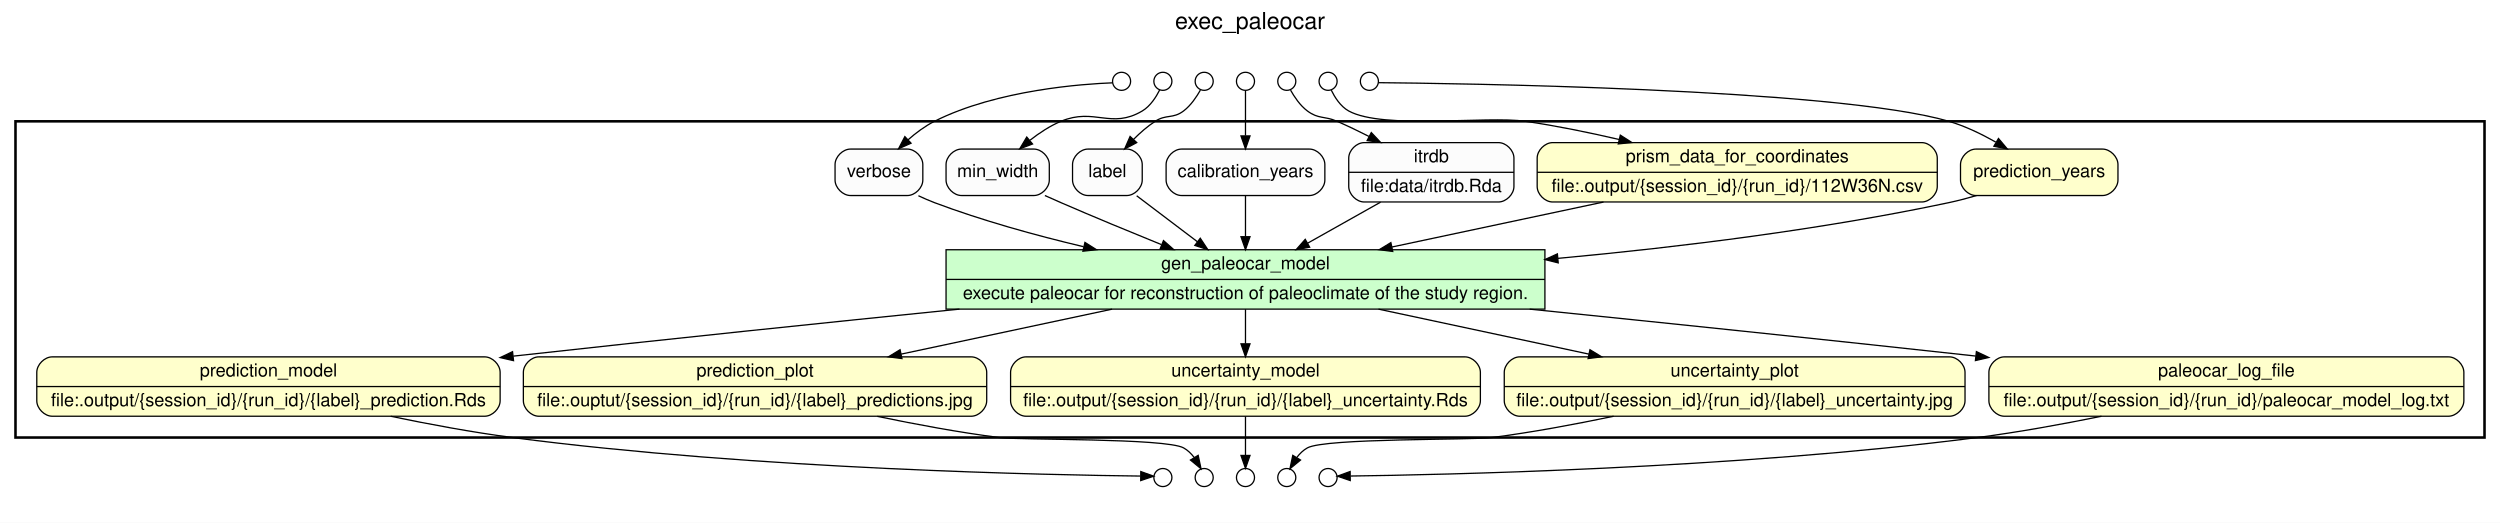
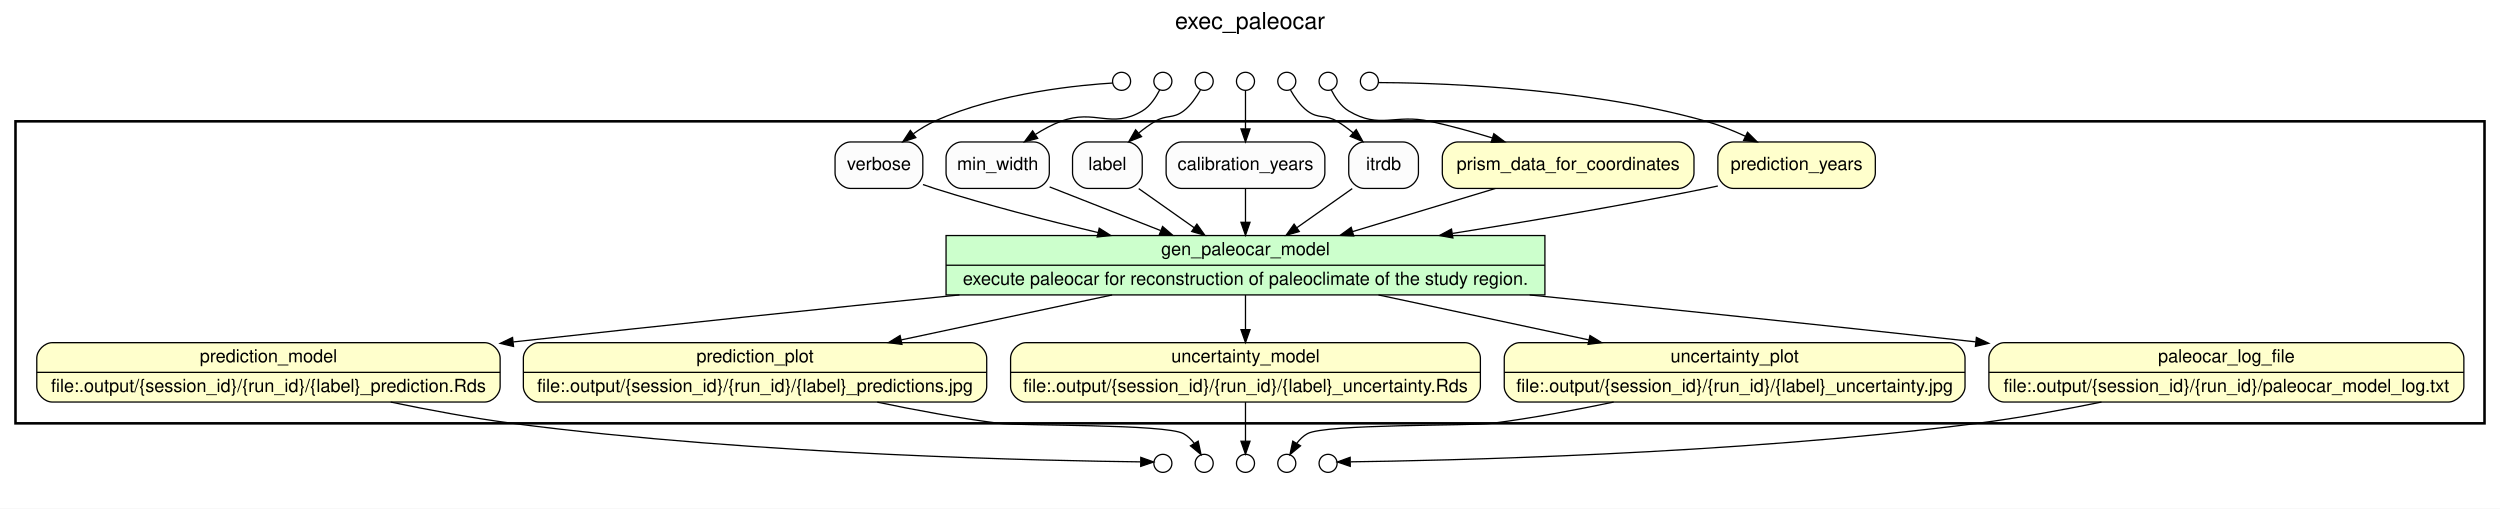
- <svg xmlns="http://www.w3.org/2000/svg" width="1937pt" height="405pt" viewBox="0.00 0.00 1937.00 405.00">
-   <g id="graph0" class="graph" transform="scale(1 1) rotate(0) translate(4 401)">
-     <polygon fill="white" stroke="none" points="-4,4 -4,-401 1933,-401 1933,4 -4,4" />
-     <text text-anchor="middle" x="964.5" y="-378.6" font-family="Helvetica,sans-Serif" font-size="18.00">exec_paleocar</text>
+ <svg xmlns="http://www.w3.org/2000/svg" width="1937pt" height="394pt" viewBox="0.00 0.00 1937.00 394.00">
+   <g id="graph0" class="graph" transform="scale(1 1) rotate(0) translate(4 390)">
+     <polygon fill="white" stroke="none" points="-4,4 -4,-390 1933,-390 1933,4 -4,4" />
+     <text text-anchor="middle" x="964.5" y="-367.6" font-family="Helvetica,sans-Serif" font-size="18.00">exec_paleocar</text>
    <g id="clust1" class="cluster">
-       <polygon fill="none" stroke="black" stroke-width="2" points="8,-62 8,-307 1921,-307 1921,-62 8,-62" />
+       <polygon fill="none" stroke="black" stroke-width="2" points="8,-62 8,-296 1921,-296 1921,-62 8,-62" />
    </g>
    <g id="clust2" class="cluster">
-       <polygon fill="none" stroke="black" stroke-width="0" points="16,-70 16,-299 1913,-299 1913,-70 16,-70" />
-     </g>
-     <g id="clust3" class="cluster">
-       <polygon fill="none" stroke="black" stroke-width="0" points="842,-315 842,-361 1080,-361 1080,-315 842,-315" />
-     </g>
-     <g id="clust4" class="cluster">
-       <polygon fill="none" stroke="black" stroke-width="0" points="850,-323 850,-353 1072,-353 1072,-323 850,-323" />
+       <polygon fill="none" stroke="black" stroke-width="0" points="16,-70 16,-288 1913,-288 1913,-70 16,-70" />
    </g>
    <g id="clust5" class="cluster">
      <polygon fill="none" stroke="black" stroke-width="0" points="874,-8 874,-54 1048,-54 1048,-8 874,-8" />
    </g>
    <g id="clust6" class="cluster">
      <polygon fill="none" stroke="black" stroke-width="0" points="882,-16 882,-46 1040,-46 1040,-16 882,-16" />
+     </g>
+     <g id="clust3" class="cluster">
+       <polygon fill="none" stroke="black" stroke-width="0" points="842,-304 842,-350 1080,-350 1080,-304 842,-304" />
+     </g>
+     <g id="clust4" class="cluster">
+       <polygon fill="none" stroke="black" stroke-width="0" points="850,-312 850,-342 1072,-342 1072,-312 850,-312" />
    </g>
    <g id="node1" class="node">
      <polygon fill="#ccffcc" stroke="black" points="729,-161.5 729,-207.5 1193,-207.5 1193,-161.5 729,-161.5" />
      <text text-anchor="middle" x="961" y="-192.3" font-family="Helvetica,sans-Serif" font-size="14.00">gen_paleocar_model</text>
      <polyline fill="none" stroke="black" points="729,-184.5 1193,-184.5 " />
      <text text-anchor="middle" x="961" y="-169.3" font-family="Helvetica,sans-Serif" font-size="14.00">execute paleocar for reconstruction of paleoclimate of the study region.</text>
    </g>
-     <g id="node4" class="node">
+     <g id="node2" class="node">
      <path fill="#ffffcc" stroke="black" d="M36.5,-78.5C36.5,-78.5 371.5,-78.5 371.5,-78.5 377.5,-78.5 383.5,-84.5 383.5,-90.5 383.5,-90.5 383.5,-112.5 383.5,-112.5 383.5,-118.5 377.5,-124.5 371.5,-124.5 371.5,-124.5 36.5,-124.5 36.5,-124.5 30.5,-124.5 24.5,-118.5 24.5,-112.5 24.5,-112.5 24.5,-90.5 24.5,-90.5 24.5,-84.5 30.5,-78.5 36.5,-78.5" />
      <text text-anchor="middle" x="204" y="-109.3" font-family="Helvetica,sans-Serif" font-size="14.00">prediction_model</text>
      <polyline fill="none" stroke="black" points="24.5,-101.5 383.5,-101.5 " />
      <text text-anchor="middle" x="204" y="-86.3" font-family="Helvetica,sans-Serif" font-size="14.00">file:.output/{session_id}/{run_id}/{label}_prediction.Rds</text>
    </g>
    <g id="edge1" class="edge">
      <path fill="none" stroke="black" d="M739.384,-161.498C637.227,-151.151 514.108,-138.393 393.707,-125.071" />
      <polygon fill="black" stroke="black" points="393.885,-121.569 383.56,-123.946 393.114,-128.527 393.885,-121.569" />
    </g>
-     <g id="node5" class="node">
+     <g id="node3" class="node">
      <path fill="#ffffcc" stroke="black" d="M413.5,-78.5C413.5,-78.5 748.5,-78.5 748.5,-78.5 754.5,-78.5 760.5,-84.5 760.5,-90.5 760.5,-90.5 760.5,-112.5 760.5,-112.5 760.5,-118.5 754.5,-124.5 748.5,-124.5 748.5,-124.5 413.5,-124.5 413.5,-124.5 407.5,-124.5 401.5,-118.5 401.5,-112.5 401.5,-112.5 401.5,-90.5 401.5,-90.5 401.5,-84.5 407.5,-78.5 413.5,-78.5" />
      <text text-anchor="middle" x="581" y="-109.3" font-family="Helvetica,sans-Serif" font-size="14.00">prediction_plot</text>
      <polyline fill="none" stroke="black" points="401.5,-101.5 760.5,-101.5 " />
-       <text text-anchor="middle" x="581" y="-86.3" font-family="Helvetica,sans-Serif" font-size="14.00">file:.ouptut/{session_id}/{run_id}/{label}_predictions.jpg</text>
+       <text text-anchor="middle" x="581" y="-86.3" font-family="Helvetica,sans-Serif" font-size="14.00">file:.output/{session_id}/{run_id}/{label}_predictions.jpg</text>
    </g>
    <g id="edge2" class="edge">
      <path fill="none" stroke="black" d="M857.665,-161.473C807.08,-150.691 746.064,-137.685 694.219,-126.633" />
      <polygon fill="black" stroke="black" points="694.824,-123.184 684.314,-124.522 693.365,-130.03 694.824,-123.184" />
    </g>
-     <g id="node6" class="node">
+     <g id="node4" class="node">
      <path fill="#ffffcc" stroke="black" d="M791,-78.5C791,-78.5 1131,-78.5 1131,-78.5 1137,-78.5 1143,-84.5 1143,-90.5 1143,-90.5 1143,-112.5 1143,-112.5 1143,-118.5 1137,-124.5 1131,-124.5 1131,-124.5 791,-124.5 791,-124.5 785,-124.5 779,-118.5 779,-112.5 779,-112.5 779,-90.5 779,-90.5 779,-84.5 785,-78.5 791,-78.5" />
      <text text-anchor="middle" x="961" y="-109.3" font-family="Helvetica,sans-Serif" font-size="14.00">uncertainty_model</text>
      <polyline fill="none" stroke="black" points="779,-101.5 1143,-101.5 " />
      <text text-anchor="middle" x="961" y="-86.3" font-family="Helvetica,sans-Serif" font-size="14.00">file:.output/{session_id}/{run_id}/{label}_uncertainty.Rds</text>
    </g>
    <g id="edge3" class="edge">
      <path fill="none" stroke="black" d="M961,-161.366C961,-153.152 961,-143.658 961,-134.725" />
      <polygon fill="black" stroke="black" points="964.5,-134.607 961,-124.607 957.5,-134.607 964.5,-134.607" />
    </g>
-     <g id="node7" class="node">
+     <g id="node5" class="node">
      <path fill="#ffffcc" stroke="black" d="M1173.5,-78.5C1173.5,-78.5 1506.5,-78.5 1506.5,-78.5 1512.5,-78.5 1518.5,-84.5 1518.5,-90.5 1518.5,-90.5 1518.5,-112.5 1518.5,-112.5 1518.5,-118.5 1512.5,-124.5 1506.5,-124.5 1506.5,-124.5 1173.5,-124.5 1173.5,-124.5 1167.5,-124.5 1161.5,-118.5 1161.5,-112.5 1161.5,-112.5 1161.5,-90.5 1161.5,-90.5 1161.5,-84.5 1167.5,-78.5 1173.5,-78.5" />
      <text text-anchor="middle" x="1340" y="-109.3" font-family="Helvetica,sans-Serif" font-size="14.00">uncertainty_plot</text>
      <polyline fill="none" stroke="black" points="1161.5,-101.5 1518.5,-101.5 " />
      <text text-anchor="middle" x="1340" y="-86.3" font-family="Helvetica,sans-Serif" font-size="14.00">file:.output/{session_id}/{run_id}/{label}_uncertainty.jpg</text>
    </g>
    <g id="edge4" class="edge">
      <path fill="none" stroke="black" d="M1064.06,-161.473C1114.51,-150.691 1175.37,-137.685 1227.08,-126.633" />
      <polygon fill="black" stroke="black" points="1227.91,-130.035 1236.96,-124.522 1226.45,-123.19 1227.91,-130.035" />
    </g>
-     <g id="node8" class="node">
+     <g id="node6" class="node">
      <path fill="#ffffcc" stroke="black" d="M1549,-78.5C1549,-78.5 1893,-78.5 1893,-78.5 1899,-78.5 1905,-84.5 1905,-90.5 1905,-90.5 1905,-112.5 1905,-112.5 1905,-118.5 1899,-124.5 1893,-124.5 1893,-124.5 1549,-124.5 1549,-124.5 1543,-124.5 1537,-118.5 1537,-112.5 1537,-112.5 1537,-90.5 1537,-90.5 1537,-84.5 1543,-78.5 1549,-78.5" />
      <text text-anchor="middle" x="1721" y="-109.3" font-family="Helvetica,sans-Serif" font-size="14.00">paleocar_log_file</text>
      <polyline fill="none" stroke="black" points="1537,-101.5 1905,-101.5 " />
      <text text-anchor="middle" x="1721" y="-86.3" font-family="Helvetica,sans-Serif" font-size="14.00">file:.output/{session_id}/{run_id}/paleocar_model_log.txt</text>
    </g>
    <g id="edge5" class="edge">
      <path fill="none" stroke="black" d="M1181.19,-161.466C1283.36,-151.073 1406.7,-138.285 1526.75,-125.131" />
      <polygon fill="black" stroke="black" points="1527.31,-128.591 1536.87,-124.021 1526.55,-121.633 1527.31,-128.591" />
    </g>
-     <g id="node2" class="node">
-       <path fill="#ffffcc" stroke="black" d="M1625,-285.5C1625,-285.5 1527,-285.5 1527,-285.5 1521,-285.5 1515,-279.5 1515,-273.5 1515,-273.5 1515,-261.5 1515,-261.5 1515,-255.5 1521,-249.5 1527,-249.5 1527,-249.5 1625,-249.5 1625,-249.5 1631,-249.5 1637,-255.5 1637,-261.5 1637,-261.5 1637,-273.5 1637,-273.5 1637,-279.5 1631,-285.5 1625,-285.5" />
-       <text text-anchor="middle" x="1576" y="-263.8" font-family="Helvetica,sans-Serif" font-size="14.00">prediction_years</text>
-     </g>
-     <g id="edge6" class="edge">
-       <path fill="none" stroke="black" d="M1527.39,-249.474C1520.28,-247.394 1512.99,-245.483 1506,-244 1407.89,-223.194 1298.18,-209.604 1203.06,-200.815" />
-       <polygon fill="black" stroke="black" points="1203.3,-197.322 1193.02,-199.9 1202.66,-204.293 1203.3,-197.322" />
-     </g>
-     <g id="node3" class="node">
-       <path fill="#ffffcc" stroke="black" d="M1199,-244.5C1199,-244.5 1485,-244.5 1485,-244.5 1491,-244.5 1497,-250.5 1497,-256.5 1497,-256.5 1497,-278.5 1497,-278.5 1497,-284.5 1491,-290.5 1485,-290.5 1485,-290.5 1199,-290.5 1199,-290.5 1193,-290.5 1187,-284.5 1187,-278.5 1187,-278.5 1187,-256.5 1187,-256.5 1187,-250.5 1193,-244.5 1199,-244.5" />
-       <text text-anchor="middle" x="1342" y="-275.3" font-family="Helvetica,sans-Serif" font-size="14.00">prism_data_for_coordinates</text>
-       <polyline fill="none" stroke="black" points="1187,-267.5 1497,-267.5 " />
-       <text text-anchor="middle" x="1342" y="-252.3" font-family="Helvetica,sans-Serif" font-size="14.00">file:.output/{session_id}/{run_id}/112W36N.csv</text>
-     </g>
-     <g id="edge7" class="edge">
-       <path fill="none" stroke="black" d="M1238.39,-244.473C1187.68,-233.691 1126.5,-220.685 1074.52,-209.633" />
-       <polygon fill="black" stroke="black" points="1075.1,-206.178 1064.59,-207.522 1073.64,-213.025 1075.1,-206.178" />
-     </g>
    <g id="node21" class="node">
      <ellipse fill="#ffffff" stroke="black" cx="897" cy="-31" rx="7" ry="7" />
    </g>
    <g id="edge20" class="edge">
      <path fill="none" stroke="black" d="M298.738,-78.469C328.735,-72.23 362.121,-66.043 393,-62 582.429,-37.195 814.629,-32.882 879.464,-32.147" />
      <polygon fill="black" stroke="black" points="879.893,-35.643 889.858,-32.045 879.824,-28.644 879.893,-35.643" />
    </g>
    <g id="node22" class="node">
      <ellipse fill="#ffffff" stroke="black" cx="929" cy="-31" rx="7" ry="7" />
    </g>
    <g id="edge21" class="edge">
      <path fill="none" stroke="black" d="M675.729,-78.402C705.726,-72.16 739.114,-65.988 770,-62 785.783,-59.962 899.026,-61.615 913,-54 916.235,-52.237 918.984,-49.506 921.242,-46.561" />
      <polygon fill="black" stroke="black" points="924.343,-48.198 926.545,-37.834 918.361,-44.563 924.343,-48.198" />
    </g>
    <g id="node23" class="node">
      <ellipse fill="#ffffff" stroke="black" cx="961" cy="-31" rx="7" ry="7" />
    </g>
    <g id="edge22" class="edge">
      <path fill="none" stroke="black" d="M961,-78.449C961,-68.659 961,-57.34 961,-48.326" />
      <polygon fill="black" stroke="black" points="964.5,-48.128 961,-38.128 957.5,-48.128 964.5,-48.128" />
    </g>
    <g id="node24" class="node">
      <ellipse fill="#ffffff" stroke="black" cx="993" cy="-31" rx="7" ry="7" />
    </g>
    <g id="edge23" class="edge">
      <path fill="none" stroke="black" d="M1246.26,-78.498C1216.3,-72.221 1182.89,-66.005 1152,-62 1136.22,-59.954 1022.97,-61.615 1009,-54 1005.77,-52.237 1003.02,-49.506 1000.76,-46.561" />
      <polygon fill="black" stroke="black" points="1003.64,-44.563 995.455,-37.834 997.657,-48.198 1003.64,-44.563" />
    </g>
    <g id="node25" class="node">
      <ellipse fill="#ffffff" stroke="black" cx="1025" cy="-31" rx="7" ry="7" />
    </g>
    <g id="edge24" class="edge">
      <path fill="none" stroke="black" d="M1624.24,-78.493C1593.6,-72.256 1559.51,-66.064 1528,-62 1338.9,-37.617 1107.19,-33.007 1042.5,-32.175" />
      <polygon fill="black" stroke="black" points="1042.17,-28.671 1032.13,-32.057 1042.09,-35.671 1042.17,-28.671" />
    </g>
+     <g id="node7" class="node">
+       <path fill="#ffffcc" stroke="black" d="M1437,-280C1437,-280 1339,-280 1339,-280 1333,-280 1327,-274 1327,-268 1327,-268 1327,-256 1327,-256 1327,-250 1333,-244 1339,-244 1339,-244 1437,-244 1437,-244 1443,-244 1449,-250 1449,-256 1449,-256 1449,-268 1449,-268 1449,-274 1443,-280 1437,-280" />
+       <text text-anchor="middle" x="1388" y="-258.3" font-family="Helvetica,sans-Serif" font-size="14.00">prediction_years</text>
+     </g>
+     <g id="edge6" class="edge">
+       <path fill="none" stroke="black" d="M1326.98,-245.892C1323.95,-245.232 1320.94,-244.597 1318,-244 1254.01,-231.007 1183.12,-218.919 1121.48,-209.144" />
+       <polygon fill="black" stroke="black" points="1121.7,-205.635 1111.28,-207.533 1120.61,-212.549 1121.7,-205.635" />
+     </g>
+     <g id="node8" class="node">
+       <path fill="#ffffcc" stroke="black" d="M1296.5,-280C1296.5,-280 1125.5,-280 1125.5,-280 1119.5,-280 1113.5,-274 1113.5,-268 1113.5,-268 1113.5,-256 1113.5,-256 1113.5,-250 1119.5,-244 1125.5,-244 1125.5,-244 1296.5,-244 1296.5,-244 1302.5,-244 1308.5,-250 1308.5,-256 1308.5,-256 1308.5,-268 1308.5,-268 1308.5,-274 1302.5,-280 1296.5,-280" />
+       <text text-anchor="middle" x="1211" y="-258.3" font-family="Helvetica,sans-Serif" font-size="14.00">prism_data_for_coordinates</text>
+     </g>
+     <g id="edge7" class="edge">
+       <path fill="none" stroke="black" d="M1154.58,-243.962C1121.93,-234.101 1080.23,-221.508 1043.91,-210.538" />
+       <polygon fill="black" stroke="black" points="1044.89,-207.179 1034.31,-207.639 1042.87,-213.88 1044.89,-207.179" />
+     </g>
    <g id="node9" class="node">
-       <path fill="#fcfcfc" stroke="black" d="M1053,-244.5C1053,-244.5 1157,-244.5 1157,-244.5 1163,-244.5 1169,-250.5 1169,-256.5 1169,-256.5 1169,-278.5 1169,-278.5 1169,-284.5 1163,-290.5 1157,-290.5 1157,-290.5 1053,-290.5 1053,-290.5 1047,-290.5 1041,-284.5 1041,-278.5 1041,-278.5 1041,-256.5 1041,-256.5 1041,-250.5 1047,-244.5 1053,-244.5" />
-       <text text-anchor="middle" x="1105" y="-275.3" font-family="Helvetica,sans-Serif" font-size="14.00">itrdb</text>
-       <polyline fill="none" stroke="black" points="1041,-267.5 1169,-267.5 " />
-       <text text-anchor="middle" x="1105" y="-252.3" font-family="Helvetica,sans-Serif" font-size="14.00">file:data/itrdb.Rda</text>
+       <path fill="#fcfcfc" stroke="black" d="M1083,-280C1083,-280 1053,-280 1053,-280 1047,-280 1041,-274 1041,-268 1041,-268 1041,-256 1041,-256 1041,-250 1047,-244 1053,-244 1053,-244 1083,-244 1083,-244 1089,-244 1095,-250 1095,-256 1095,-256 1095,-268 1095,-268 1095,-274 1089,-280 1083,-280" />
+       <text text-anchor="middle" x="1068" y="-258.3" font-family="Helvetica,sans-Serif" font-size="14.00">itrdb</text>
    </g>
    <g id="edge8" class="edge">
-       <path fill="none" stroke="black" d="M1065.65,-244.366C1048.19,-234.544 1027.48,-222.894 1009.11,-212.56" />
-       <polygon fill="black" stroke="black" points="1010.73,-209.459 1000.3,-207.607 1007.3,-215.56 1010.73,-209.459" />
+       <path fill="none" stroke="black" d="M1043.72,-243.868C1031.04,-234.921 1015.2,-223.745 1000.79,-213.575" />
+       <polygon fill="black" stroke="black" points="1002.69,-210.632 992.5,-207.727 998.653,-216.352 1002.69,-210.632" />
    </g>
    <g id="node10" class="node">
-       <path fill="#fcfcfc" stroke="black" d="M1010.5,-285.5C1010.5,-285.5 911.5,-285.5 911.5,-285.5 905.5,-285.5 899.5,-279.5 899.5,-273.5 899.5,-273.5 899.5,-261.5 899.5,-261.5 899.5,-255.5 905.5,-249.5 911.5,-249.5 911.5,-249.5 1010.5,-249.5 1010.5,-249.5 1016.5,-249.5 1022.5,-255.5 1022.5,-261.5 1022.5,-261.5 1022.5,-273.5 1022.5,-273.5 1022.5,-279.5 1016.5,-285.5 1010.5,-285.5" />
-       <text text-anchor="middle" x="961" y="-263.8" font-family="Helvetica,sans-Serif" font-size="14.00">calibration_years</text>
+       <path fill="#fcfcfc" stroke="black" d="M1010.5,-280C1010.5,-280 911.5,-280 911.5,-280 905.5,-280 899.5,-274 899.5,-268 899.5,-268 899.5,-256 899.5,-256 899.5,-250 905.5,-244 911.5,-244 911.5,-244 1010.5,-244 1010.5,-244 1016.5,-244 1022.5,-250 1022.5,-256 1022.5,-256 1022.5,-268 1022.5,-268 1022.5,-274 1016.5,-280 1010.5,-280" />
+       <text text-anchor="middle" x="961" y="-258.3" font-family="Helvetica,sans-Serif" font-size="14.00">calibration_years</text>
    </g>
    <g id="edge9" class="edge">
-       <path fill="none" stroke="black" d="M961,-249.322C961,-240.102 961,-228.435 961,-217.606" />
-       <polygon fill="black" stroke="black" points="964.5,-217.587 961,-207.587 957.5,-217.587 964.5,-217.587" />
+       <path fill="none" stroke="black" d="M961,-243.868C961,-236.175 961,-226.835 961,-217.902" />
+       <polygon fill="black" stroke="black" points="964.5,-217.727 961,-207.727 957.5,-217.727 964.5,-217.727" />
    </g>
    <g id="node11" class="node">
-       <path fill="#fcfcfc" stroke="black" d="M869,-285.5C869,-285.5 839,-285.5 839,-285.5 833,-285.5 827,-279.5 827,-273.5 827,-273.5 827,-261.5 827,-261.5 827,-255.5 833,-249.5 839,-249.5 839,-249.5 869,-249.5 869,-249.5 875,-249.5 881,-255.5 881,-261.5 881,-261.5 881,-273.5 881,-273.5 881,-279.5 875,-285.5 869,-285.5" />
-       <text text-anchor="middle" x="854" y="-263.8" font-family="Helvetica,sans-Serif" font-size="14.00">label</text>
+       <path fill="#fcfcfc" stroke="black" d="M869,-280C869,-280 839,-280 839,-280 833,-280 827,-274 827,-268 827,-268 827,-256 827,-256 827,-250 833,-244 839,-244 839,-244 869,-244 869,-244 875,-244 881,-250 881,-256 881,-256 881,-268 881,-268 881,-274 875,-280 869,-280" />
+       <text text-anchor="middle" x="854" y="-258.3" font-family="Helvetica,sans-Serif" font-size="14.00">label</text>
    </g>
    <g id="edge10" class="edge">
-       <path fill="none" stroke="black" d="M876.692,-249.322C890.379,-238.961 908.146,-225.511 923.839,-213.631" />
-       <polygon fill="black" stroke="black" points="925.963,-216.413 931.824,-207.587 921.738,-210.832 925.963,-216.413" />
+       <path fill="none" stroke="black" d="M878.28,-243.868C890.96,-234.921 906.798,-223.745 921.212,-213.575" />
+       <polygon fill="black" stroke="black" points="923.347,-216.352 929.5,-207.727 919.311,-210.632 923.347,-216.352" />
    </g>
    <g id="node12" class="node">
-       <path fill="#fcfcfc" stroke="black" d="M797,-285.5C797,-285.5 741,-285.5 741,-285.5 735,-285.5 729,-279.5 729,-273.5 729,-273.5 729,-261.5 729,-261.5 729,-255.5 735,-249.5 741,-249.5 741,-249.5 797,-249.5 797,-249.5 803,-249.5 809,-255.5 809,-261.5 809,-261.5 809,-273.5 809,-273.5 809,-279.5 803,-285.5 797,-285.5" />
-       <text text-anchor="middle" x="769" y="-263.8" font-family="Helvetica,sans-Serif" font-size="14.00">min_width</text>
+       <path fill="#fcfcfc" stroke="black" d="M797,-280C797,-280 741,-280 741,-280 735,-280 729,-274 729,-268 729,-268 729,-256 729,-256 729,-250 735,-244 741,-244 741,-244 797,-244 797,-244 803,-244 809,-250 809,-256 809,-256 809,-268 809,-268 809,-274 803,-280 797,-280" />
+       <text text-anchor="middle" x="769" y="-258.3" font-family="Helvetica,sans-Serif" font-size="14.00">min_width</text>
    </g>
    <g id="edge11" class="edge">
-       <path fill="none" stroke="black" d="M805.581,-249.499C809.758,-247.618 813.964,-245.751 818,-244 843.308,-233.019 871.361,-221.419 895.869,-211.47" />
-       <polygon fill="black" stroke="black" points="897.472,-214.597 905.427,-207.601 894.845,-208.109 897.472,-214.597" />
+       <path fill="none" stroke="black" d="M809.249,-245.173C834.146,-235.383 866.697,-222.583 895.265,-211.349" />
+       <polygon fill="black" stroke="black" points="896.758,-214.523 904.784,-207.606 894.197,-208.008 896.758,-214.523" />
    </g>
    <g id="node13" class="node">
-       <path fill="#fcfcfc" stroke="black" d="M699,-285.5C699,-285.5 655,-285.5 655,-285.5 649,-285.5 643,-279.5 643,-273.5 643,-273.5 643,-261.5 643,-261.5 643,-255.5 649,-249.5 655,-249.5 655,-249.5 699,-249.5 699,-249.5 705,-249.5 711,-255.5 711,-261.5 711,-261.5 711,-273.5 711,-273.5 711,-279.5 705,-285.5 699,-285.5" />
-       <text text-anchor="middle" x="677" y="-263.8" font-family="Helvetica,sans-Serif" font-size="14.00">verbose</text>
+       <path fill="#fcfcfc" stroke="black" d="M699,-280C699,-280 655,-280 655,-280 649,-280 643,-274 643,-268 643,-268 643,-256 643,-256 643,-250 649,-244 655,-244 655,-244 699,-244 699,-244 705,-244 711,-250 711,-256 711,-256 711,-268 711,-268 711,-274 705,-280 699,-280" />
+       <text text-anchor="middle" x="677" y="-258.3" font-family="Helvetica,sans-Serif" font-size="14.00">verbose</text>
    </g>
    <g id="edge12" class="edge">
-       <path fill="none" stroke="black" d="M707.587,-249.349C711.691,-247.389 715.9,-245.544 720,-244 756.711,-230.177 797.817,-218.784 835.539,-209.841" />
-       <polygon fill="black" stroke="black" points="836.622,-213.183 845.565,-207.503 835.031,-206.366 836.622,-213.183" />
+       <path fill="none" stroke="black" d="M711.114,-247.02C714.101,-245.946 717.092,-244.923 720,-244 760.85,-231.035 806.37,-219.308 846.752,-209.816" />
+       <polygon fill="black" stroke="black" points="847.686,-213.193 856.631,-207.515 846.097,-206.375 847.686,-213.193" />
    </g>
    <g id="node14" class="node">
-       <ellipse fill="#ffffff" stroke="black" cx="1057" cy="-338" rx="7" ry="7" />
+       <ellipse fill="#ffffff" stroke="black" cx="1057" cy="-327" rx="7" ry="7" />
    </g>
    <g id="edge13" class="edge">
-       <path fill="none" stroke="black" d="M1064.11,-336.945C1114.48,-336.495 1418.09,-332.735 1506,-307 1518.48,-303.347 1531.21,-297.206 1542.33,-290.89" />
-       <polygon fill="black" stroke="black" points="1544.43,-293.708 1551.25,-285.593 1540.86,-287.689 1544.43,-293.708" />
+       <path fill="none" stroke="black" d="M1064.02,-326.022C1094.73,-325.948 1220.18,-323.863 1318,-296 1328.18,-293.099 1338.73,-288.857 1348.45,-284.374" />
+       <polygon fill="black" stroke="black" points="1349.98,-287.522 1357.48,-280.038 1346.95,-281.211 1349.98,-287.522" />
    </g>
    <g id="node15" class="node">
-       <ellipse fill="#ffffff" stroke="black" cx="1025" cy="-338" rx="7" ry="7" />
+       <ellipse fill="#ffffff" stroke="black" cx="1025" cy="-327" rx="7" ry="7" />
    </g>
    <g id="edge14" class="edge">
-       <path fill="none" stroke="black" d="M1027.46,-331.169C1030.01,-325.93 1034.54,-318.533 1041,-315 1067.76,-300.375 1147.82,-311.39 1178,-307 1201.68,-303.556 1226.97,-298.381 1250.43,-292.933" />
-       <polygon fill="black" stroke="black" points="1251.43,-296.292 1260.36,-290.586 1249.82,-289.48 1251.43,-296.292" />
+       <path fill="none" stroke="black" d="M1027.51,-320.269C1030.1,-315.1 1034.66,-307.751 1041,-304 1065.29,-289.63 1076.41,-301.959 1104,-296 1119.74,-292.599 1136.5,-287.944 1151.97,-283.201" />
+       <polygon fill="black" stroke="black" points="1153.43,-286.412 1161.93,-280.084 1151.34,-279.732 1153.43,-286.412" />
    </g>
    <g id="node16" class="node">
-       <ellipse fill="#ffffff" stroke="black" cx="993" cy="-338" rx="7" ry="7" />
+       <ellipse fill="#ffffff" stroke="black" cx="993" cy="-327" rx="7" ry="7" />
    </g>
    <g id="edge15" class="edge">
-       <path fill="none" stroke="black" d="M995.922,-331.175C998.675,-326.231 1003.24,-319.278 1009,-315 1017.69,-308.551 1022.07,-311.314 1032,-307 1040.12,-303.473 1048.56,-299.406 1056.71,-295.267" />
-       <polygon fill="black" stroke="black" points="1058.48,-298.293 1065.75,-290.587 1055.26,-292.077 1058.48,-298.293" />
+       <path fill="none" stroke="black" d="M995.922,-320.175C998.675,-315.231 1003.24,-308.278 1009,-304 1017.69,-297.551 1022.71,-301.549 1032,-296 1036.24,-293.471 1040.41,-290.386 1044.32,-287.13" />
+       <polygon fill="black" stroke="black" points="1046.81,-289.598 1051.94,-280.326 1042.15,-284.376 1046.81,-289.598" />
    </g>
    <g id="node17" class="node">
-       <ellipse fill="#ffffff" stroke="black" cx="961" cy="-338" rx="7" ry="7" />
+       <ellipse fill="#ffffff" stroke="black" cx="961" cy="-327" rx="7" ry="7" />
    </g>
    <g id="edge16" class="edge">
-       <path fill="none" stroke="black" d="M961,-330.678C961,-322.761 961,-308.681 961,-295.92" />
-       <polygon fill="black" stroke="black" points="964.5,-295.675 961,-285.675 957.5,-295.675 964.5,-295.675" />
+       <path fill="none" stroke="black" d="M961,-319.729C961,-312.795 961,-301.154 961,-290.215" />
+       <polygon fill="black" stroke="black" points="964.5,-290.119 961,-280.119 957.5,-290.119 964.5,-290.119" />
    </g>
    <g id="node18" class="node">
-       <ellipse fill="#ffffff" stroke="black" cx="929" cy="-338" rx="7" ry="7" />
+       <ellipse fill="#ffffff" stroke="black" cx="929" cy="-327" rx="7" ry="7" />
    </g>
    <g id="edge17" class="edge">
-       <path fill="none" stroke="black" d="M926.063,-331.195C923.3,-326.264 918.735,-319.318 913,-315 904.688,-308.742 899.72,-312.676 891,-307 885.049,-303.126 879.347,-298.124 874.278,-293.016" />
-       <polygon fill="black" stroke="black" points="876.724,-290.507 867.348,-285.574 871.601,-295.278 876.724,-290.507" />
+       <path fill="none" stroke="black" d="M926.063,-320.195C923.3,-315.264 918.735,-308.318 913,-304 904.688,-297.742 899.932,-301.336 891,-296 886.701,-293.431 882.444,-290.325 878.433,-287.059" />
+       <polygon fill="black" stroke="black" points="880.451,-284.175 870.61,-280.251 875.855,-289.456 880.451,-284.175" />
    </g>
    <g id="node19" class="node">
-       <ellipse fill="#ffffff" stroke="black" cx="897" cy="-338" rx="7" ry="7" />
+       <ellipse fill="#ffffff" stroke="black" cx="897" cy="-327" rx="7" ry="7" />
    </g>
    <g id="edge18" class="edge">
-       <path fill="none" stroke="black" d="M894.486,-331.269C891.895,-326.1 887.341,-318.751 881,-315 856.707,-300.63 844.039,-317.891 818,-307 809.535,-303.46 801.301,-298.039 794.073,-292.373" />
-       <polygon fill="black" stroke="black" points="796.015,-289.435 786.098,-285.707 791.526,-294.806 796.015,-289.435" />
+       <path fill="none" stroke="black" d="M894.486,-320.269C891.895,-315.1 887.341,-307.751 881,-304 856.707,-289.63 844.42,-305.93 818,-296 811.292,-293.479 804.595,-289.875 798.403,-285.968" />
+       <polygon fill="black" stroke="black" points="799.994,-282.819 789.75,-280.117 796.073,-288.618 799.994,-282.819" />
    </g>
    <g id="node20" class="node">
-       <ellipse fill="#ffffff" stroke="black" cx="865" cy="-338" rx="7" ry="7" />
+       <ellipse fill="#ffffff" stroke="black" cx="865" cy="-327" rx="7" ry="7" />
    </g>
    <g id="edge19" class="edge">
-       <path fill="none" stroke="black" d="M857.934,-336.821C836.166,-336.01 768.66,-331.542 720,-307 712.703,-303.32 705.691,-298.076 699.522,-292.64" />
-       <polygon fill="black" stroke="black" points="701.884,-290.056 692.203,-285.753 697.088,-295.154 701.884,-290.056" />
+       <path fill="none" stroke="black" d="M858.014,-325.656C836.474,-324.371 769.553,-318.684 720,-296 714.409,-293.441 708.871,-290.038 703.722,-286.389" />
+       <polygon fill="black" stroke="black" points="705.563,-283.392 695.486,-280.121 701.324,-288.962 705.563,-283.392" />
    </g>
  </g>
</svg>
